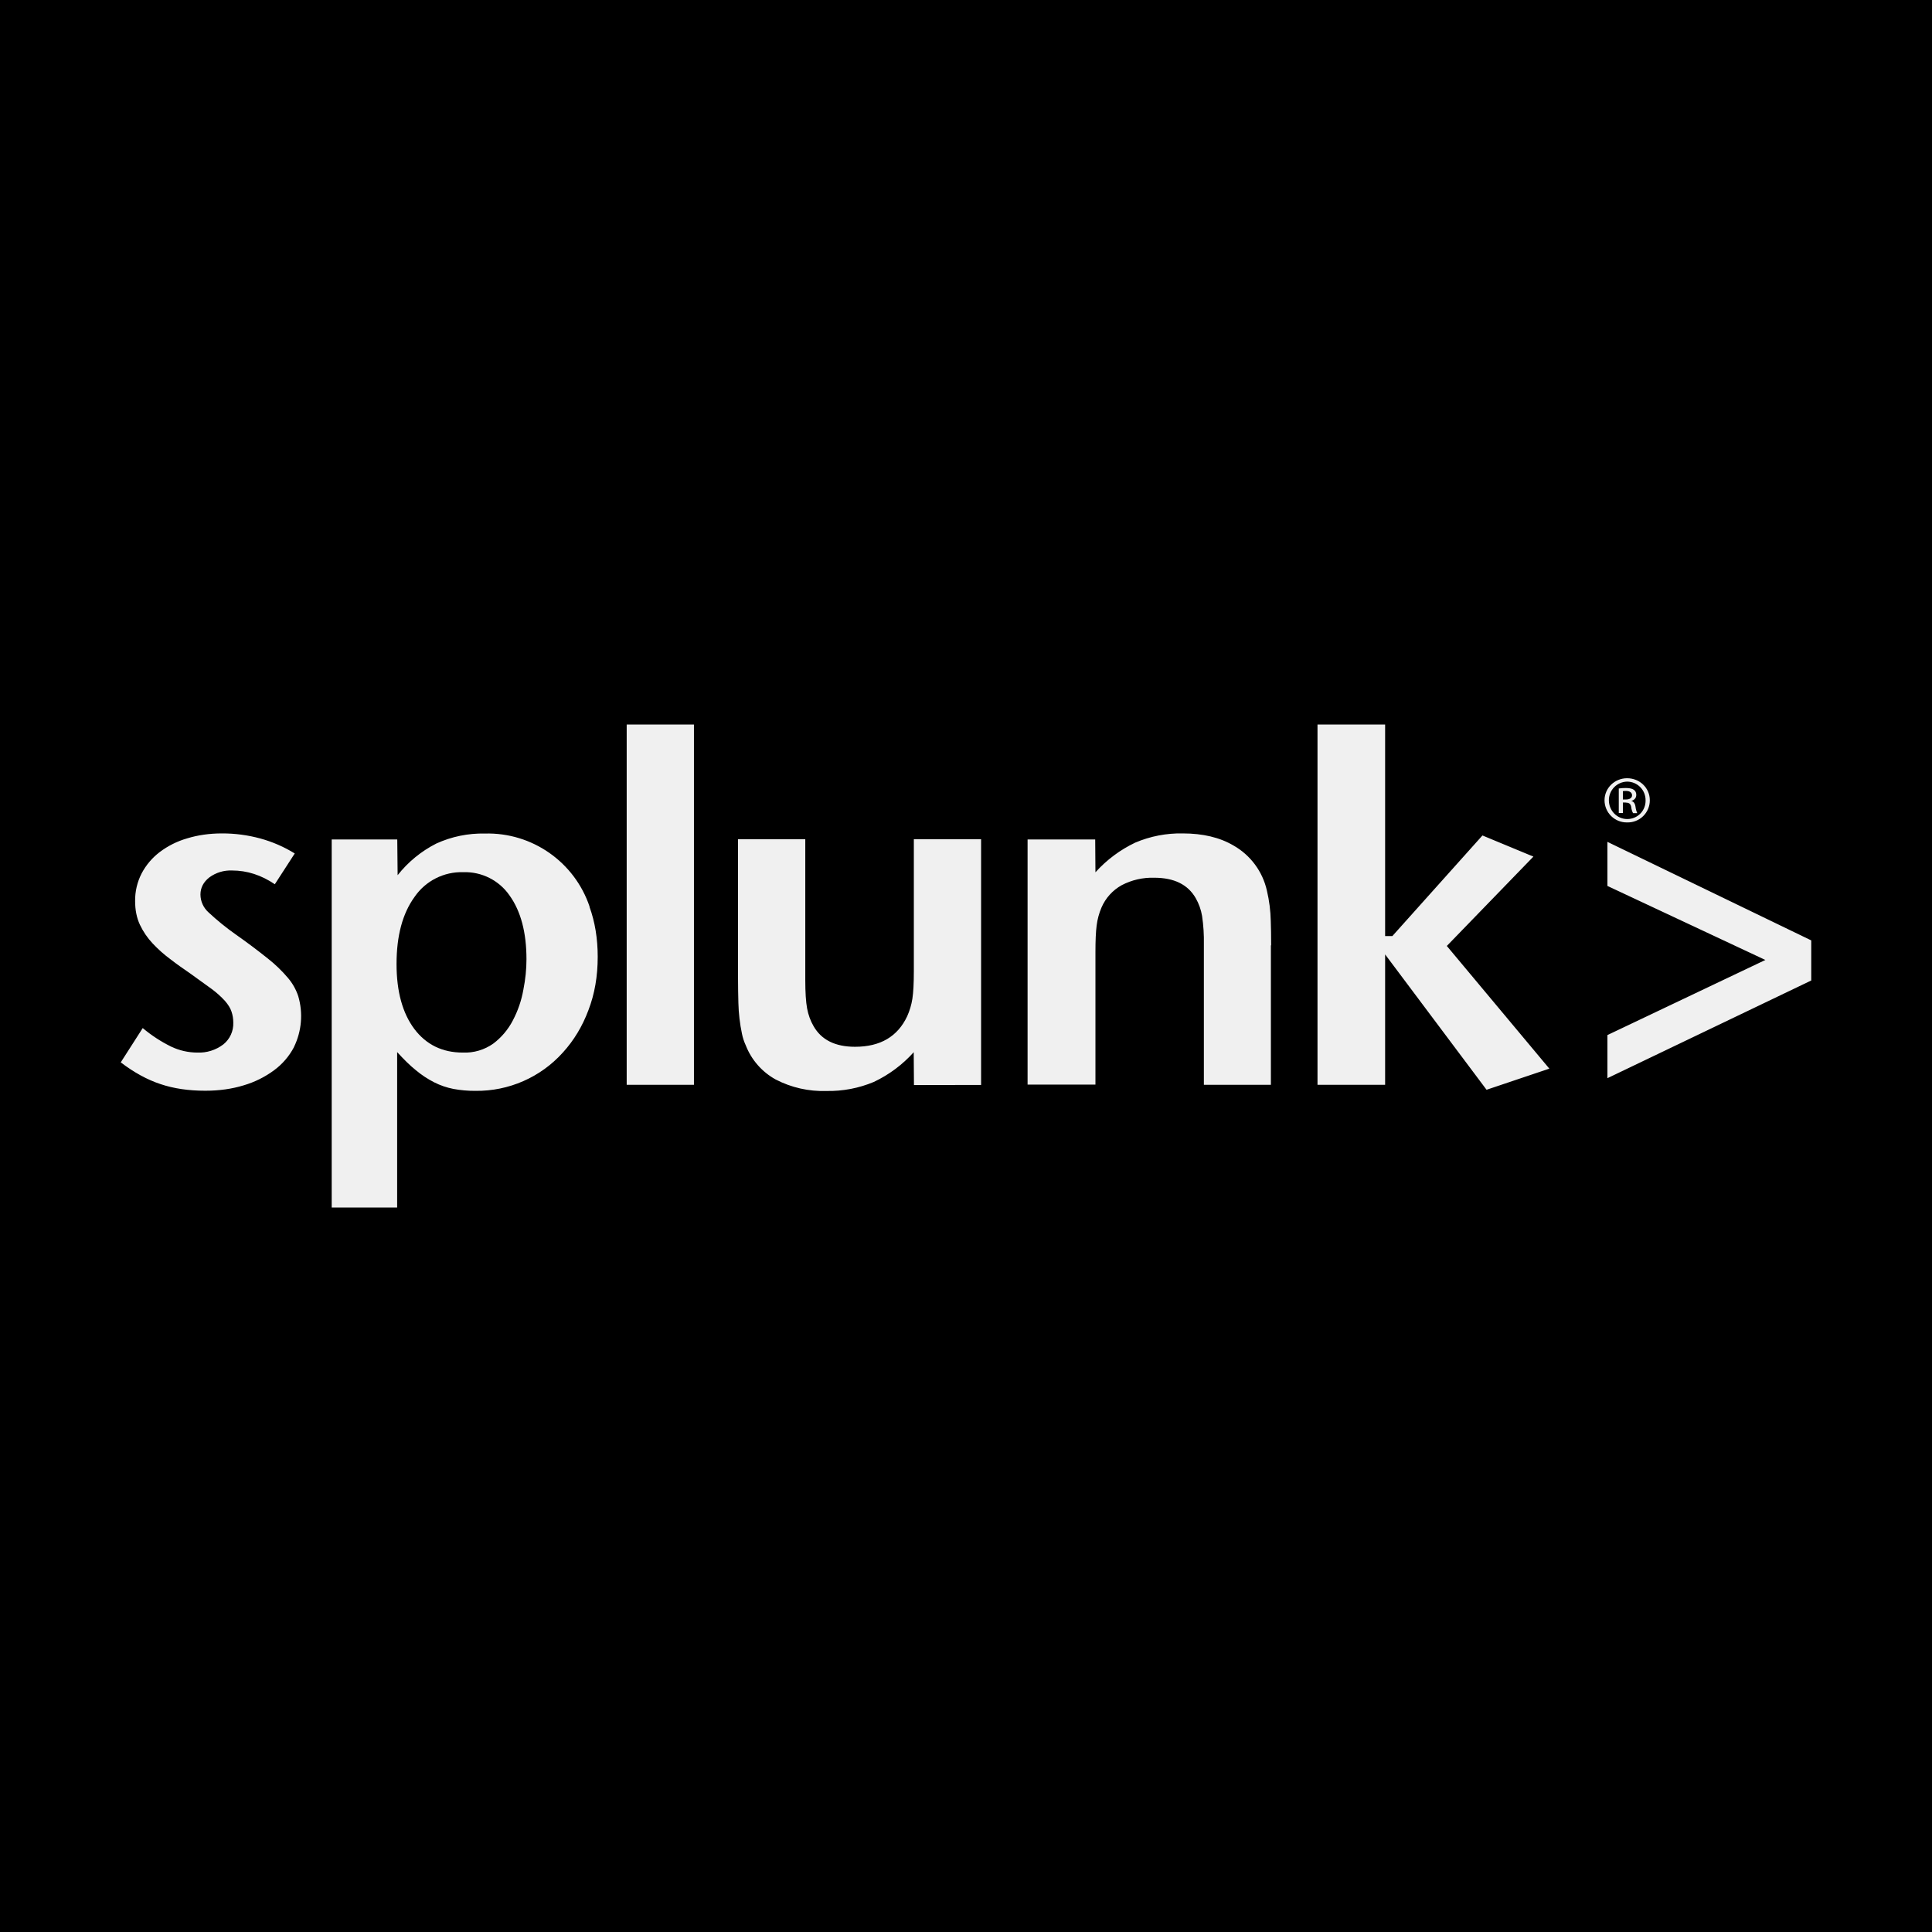
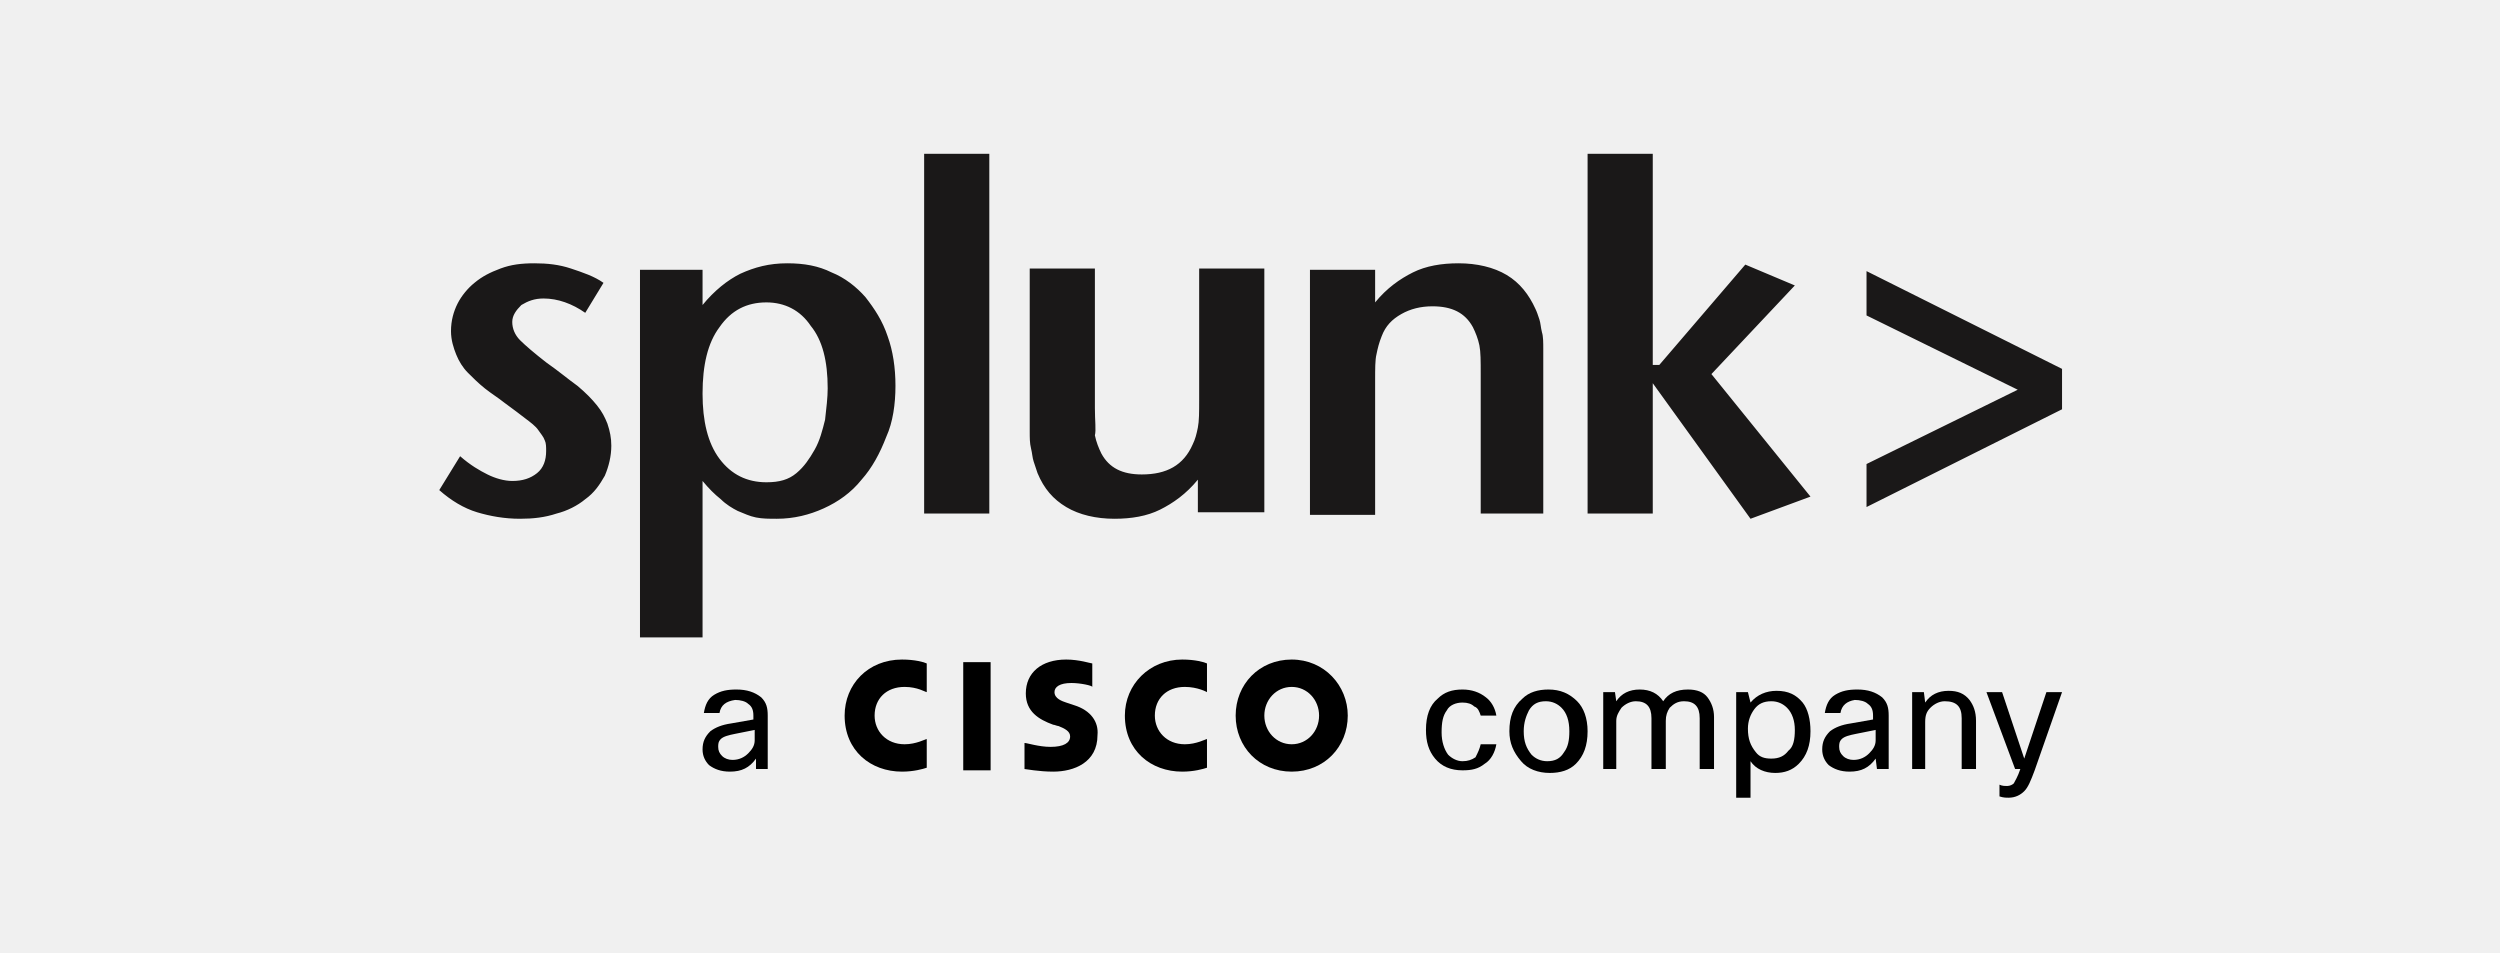
- <svg xmlns="http://www.w3.org/2000/svg" width="800px" height="800px" viewBox="0 0 16 16" fill="none">
-   <g fill="#000000">
-     <path d="M4.334 8.198c.018-.09.026-.175.026-.254 0-.222-.047-.398-.14-.528a.448.448 0 00-.383-.193.472.472 0 00-.404.205c-.1.138-.149.323-.149.556 0 .228.05.407.147.537.098.13.232.196.402.196a.407.407 0 00.253-.075.566.566 0 00.161-.191.868.868 0 00.087-.253zM13.465 6.55a.15.15 0 00-.025.002v.069h.025c.027 0 .051-.01.051-.035 0-.018-.014-.036-.051-.036z" />
-     <path fill-rule="evenodd" d="M13.628 6.628a.153.153 0 00-.152-.155.154.154 0 00-.152.154c0 .087.068.156.152.156a.151.151 0 00.152-.155zm-.164.018h-.024v.087h-.034V6.53a.359.359 0 01.06-.004c.032 0 .053.006.065.015.013.009.02.023.02.042 0 .027-.018.043-.041.05v.001c.019.003.031.02.035.05a.17.17 0 00.014.05h-.035a.137.137 0 01-.015-.052c-.005-.025-.018-.035-.045-.035z" clip-rule="evenodd" />
-     <path fill-rule="evenodd" d="M16 0H0v16h16V0zM2.435 8.67a.584.584 0 00.035-.42.453.453 0 00-.085-.151 1.155 1.155 0 00-.167-.161 5.278 5.278 0 00-.267-.2 2.11 2.11 0 01-.225-.183.2.2 0 01-.066-.146c0-.057.025-.105.074-.143a.297.297 0 01.188-.057c.124 0 .242.038.354.114l.165-.255a1.087 1.087 0 00-.285-.124 1.19 1.19 0 00-.318-.042c-.104 0-.2.014-.288.041a.695.695 0 00-.228.114.536.536 0 00-.149.176.487.487 0 00-.054.23c0 .073.013.139.04.196a.6.6 0 00.105.154c.044.047.092.09.146.13.053.041.108.08.164.118l.18.13a.766.766 0 01.109.098c.026.03.045.06.054.088a.28.28 0 01.015.092.221.221 0 01-.082.18.333.333 0 01-.217.068.508.508 0 01-.215-.049 1.157 1.157 0 01-.236-.154L1 8.798c.11.084.22.144.329.18.11.037.233.055.371.055.115 0 .222-.015.319-.045a.803.803 0 00.25-.124.563.563 0 00.166-.193zM4.882 7.51c.045.124.068.262.068.414 0 .16-.025.307-.077.442-.05.134-.121.251-.212.351a.957.957 0 01-.724.317.97.97 0 01-.182-.016.612.612 0 01-.16-.055.805.805 0 01-.151-.1c-.05-.04-.1-.09-.155-.15V10h-.542V6.952h.543l.003.296a.963.963 0 01.32-.262.922.922 0 01.403-.083.89.89 0 01.867.606zm.866 1.474H5.19V6h.557v2.983zM8.125 6.95v2.035l-.556.001-.002-.272a1.043 1.043 0 01-.33.246.966.966 0 01-.393.075.851.851 0 01-.42-.095.552.552 0 01-.248-.283.435.435 0 01-.031-.094 1.407 1.407 0 01-.03-.257 7.818 7.818 0 01-.003-.2V6.95h.557v1.165c0 .103.005.182.015.236.01.054.028.103.053.146.065.115.18.172.344.172.21 0 .353-.085.432-.253a.568.568 0 00.043-.145c.008-.053.012-.128.012-.226V6.95h.557zm2.4.88v1.154H9.97V7.82a1.41 1.41 0 00-.015-.235.446.446 0 00-.052-.146c-.065-.114-.18-.17-.344-.17a.545.545 0 00-.27.062.386.386 0 00-.167.185.555.555 0 00-.04.148c-.007.053-.01.127-.01.221v1.097h-.562v-2.03h.56l.002.272a1.05 1.05 0 01.33-.246.958.958 0 01.393-.076c.166 0 .306.033.42.1a.573.573 0 01.277.374 1.199 1.199 0 01.032.252c.002.055.003.122.003.2zm1.457.004l.849 1.016-.52.175-.84-1.121v1.08h-.56V6h.56v1.752h.06l.746-.833.422.175-.717.74zM15 7.788v.332l-1.688.809v-.357l1.308-.622-1.308-.613v-.365L15 7.788zm-1.712-1.16c0-.102.084-.183.187-.183.104 0 .188.08.188.182a.183.183 0 01-.188.184.184.184 0 01-.187-.184z" clip-rule="evenodd" />
+ <svg xmlns="http://www.w3.org/2000/svg" version="1.1" id="Layer_1" x="0px" y="0px" viewBox="0 0 191.8 73.1" style="enable-background:new 0 0 191.8 73.1;" xml:space="preserve">
+   <style type="text/css">
+ 	.st0{fill:#1A1818;}
+ 	.st1{fill:#FFFFFF;}
+ </style>
+   <g>
+     <path class="st0" d="M46.9,34.2c0,0.8-0.2,1.6-0.5,2.3c-0.4,0.7-0.8,1.3-1.5,1.8c-0.6,0.5-1.4,0.9-2.2,1.1   c-0.9,0.3-1.8,0.4-2.8,0.4c-1.2,0-2.3-0.2-3.3-0.5c-1-0.3-2-0.9-2.9-1.7l1.6-2.6c0.8,0.7,1.5,1.1,2.1,1.4c0.6,0.3,1.3,0.5,1.9,0.5   c0.8,0,1.4-0.2,1.9-0.6c0.5-0.4,0.7-1,0.7-1.7c0-0.3,0-0.6-0.1-0.8c-0.1-0.3-0.3-0.5-0.5-0.8c-0.2-0.3-0.6-0.6-1-0.9   c-0.4-0.3-0.9-0.7-1.6-1.2c-0.5-0.4-1-0.7-1.5-1.1c-0.5-0.4-0.9-0.8-1.3-1.2c-0.4-0.4-0.7-0.9-0.9-1.4c-0.2-0.5-0.4-1.1-0.4-1.8   c0-0.8,0.2-1.5,0.5-2.1c0.3-0.6,0.8-1.2,1.3-1.6c0.6-0.5,1.2-0.8,2-1.1c0.8-0.3,1.6-0.4,2.6-0.4c1,0,1.9,0.1,2.8,0.4   c0.9,0.3,1.8,0.6,2.5,1.1L44.9,24c-1-0.7-2.1-1.1-3.2-1.1c-0.7,0-1.2,0.2-1.7,0.5c-0.4,0.4-0.7,0.8-0.7,1.3c0,0.5,0.2,1,0.6,1.4   c0.4,0.4,1.1,1,2,1.7c1,0.7,1.7,1.3,2.4,1.8c0.6,0.5,1.1,1,1.5,1.5c0.4,0.5,0.6,0.9,0.8,1.4C46.8,33.1,46.9,33.6,46.9,34.2    M63.5,29.8c0,0.7-0.1,1.5-0.2,2.4c-0.2,0.8-0.4,1.6-0.8,2.3c-0.4,0.7-0.8,1.3-1.4,1.8c-0.6,0.5-1.3,0.7-2.3,0.7   c-1.5,0-2.7-0.6-3.6-1.8c-0.9-1.2-1.3-2.9-1.3-5c0-2.2,0.4-3.9,1.3-5.1c0.9-1.3,2.1-1.9,3.6-1.9c1.4,0,2.6,0.6,3.4,1.8   C63.1,26.1,63.5,27.7,63.5,29.8 M68.7,29.6c0-1.4-0.2-2.7-0.6-3.8c-0.4-1.2-1-2.1-1.7-3c-0.7-0.8-1.6-1.5-2.6-1.9   c-1-0.5-2.1-0.7-3.4-0.7c-1.4,0-2.5,0.3-3.6,0.8c-1,0.5-2,1.3-2.9,2.4l0-2.7h-4.8v28.2h4.8V36.9c0.5,0.6,0.9,1,1.4,1.4   c0.4,0.4,0.9,0.7,1.3,0.9c0.5,0.2,0.9,0.4,1.4,0.5c0.5,0.1,1,0.1,1.6,0.1c1.3,0,2.5-0.3,3.6-0.8c1.1-0.5,2.1-1.2,2.9-2.2   c0.8-0.9,1.4-2,1.9-3.3C68.5,32.4,68.7,31,68.7,29.6 M70.9,39.4h5V11.8h-5V39.4z M97,39.4V20.6h-5v10.1c0,0.9,0,1.6-0.1,2.1   c-0.1,0.5-0.2,0.9-0.4,1.3c-0.7,1.6-2,2.3-3.9,2.3c-1.5,0-2.5-0.5-3.1-1.6c-0.2-0.4-0.4-0.9-0.5-1.4C84.1,33,84,32.3,84,31.3V20.6   h-5v10.7c0,0.7,0,1.3,0,1.8c0,0.5,0,0.9,0.1,1.3c0.1,0.4,0.1,0.7,0.2,1c0.1,0.3,0.2,0.6,0.3,0.9c0.5,1.2,1.2,2,2.2,2.6   c1,0.6,2.3,0.9,3.7,0.9c1.3,0,2.5-0.2,3.5-0.7c1-0.5,2-1.2,2.9-2.3l0,2.5H97z M118.4,39.4V28.7c0-0.7,0-1.3,0-1.9   c0-0.5,0-1-0.1-1.3c-0.1-0.4-0.1-0.7-0.2-1c-0.1-0.3-0.2-0.6-0.3-0.8c-0.5-1.1-1.2-2-2.2-2.6c-1-0.6-2.3-0.9-3.7-0.9   c-1.3,0-2.5,0.2-3.5,0.7c-1,0.5-2,1.2-2.9,2.3l0-2.5h-5v18.8h5V29.2c0-0.9,0-1.6,0.1-2c0.1-0.5,0.2-0.9,0.4-1.4   c0.3-0.8,0.8-1.3,1.5-1.7c0.7-0.4,1.5-0.6,2.4-0.6c1.5,0,2.5,0.5,3.1,1.6c0.2,0.4,0.4,0.9,0.5,1.4c0.1,0.5,0.1,1.2,0.1,2.2v10.7   H118.4z M138.9,38.1l-7.6-9.4l6.4-6.8l-3.8-1.6l-6.6,7.7h-0.5V11.8h-5v27.6h5v-10l7.5,10.4L138.9,38.1z M158.2,31.4v-3.1l-15-7.5   v3.4l11.6,5.7l-11.6,5.7v3.3L158.2,31.4z" />
+     <g>
+       <g>
+         <g>
+           <path d="M55.2,54.7H54c0.1-0.6,0.3-1.1,0.8-1.4c0.5-0.3,1-0.4,1.7-0.4c0.8,0,1.4,0.2,1.9,0.6c0.4,0.4,0.5,0.8,0.5,1.4V59h-0.9      L58,58.2c-0.5,0.7-1.1,1-2,1c-0.7,0-1.2-0.2-1.6-0.5c-0.3-0.3-0.5-0.7-0.5-1.2c0-0.6,0.2-1,0.6-1.4c0.4-0.3,0.9-0.5,1.6-0.6      l1.7-0.3v-0.3c0-0.4-0.1-0.7-0.4-0.9c-0.2-0.2-0.6-0.3-1-0.3C55.7,53.8,55.3,54.1,55.2,54.7z M56.2,58.3c0.5,0,0.9-0.2,1.2-0.5      c0.3-0.3,0.5-0.6,0.5-1v-0.8l-1.5,0.3c-0.5,0.1-0.9,0.2-1.1,0.4c-0.2,0.2-0.2,0.4-0.2,0.6c0,0.3,0.1,0.5,0.3,0.7      C55.6,58.2,55.9,58.3,56.2,58.3z" />
+         </g>
+         <g>
+           <g>
+             <rect x="73.9" y="50.8" width="2.1" height="8.3" />
+             <path d="M86.3,54.9c0,2.7,2,4.3,4.4,4.3c0.9,0,1.6-0.2,1.9-0.3v-2.2c-0.1,0-0.8,0.4-1.7,0.4c-1.4,0-2.3-1-2.3-2.2       c0-1.3,0.9-2.2,2.3-2.2c1,0,1.7,0.4,1.7,0.4v-2.2c-0.2-0.1-0.9-0.3-1.9-0.3C88.2,50.6,86.3,52.5,86.3,54.9z" />
+             <path d="M64.8,54.9c0,2.7,2,4.3,4.4,4.3c0.9,0,1.6-0.2,1.9-0.3v-2.2c-0.1,0-0.8,0.4-1.7,0.4c-1.4,0-2.3-1-2.3-2.2       c0-1.3,0.9-2.2,2.3-2.2c1,0,1.6,0.4,1.7,0.4v-2.2c-0.2-0.1-0.9-0.3-1.9-0.3C66.6,50.6,64.8,52.5,64.8,54.9z" />
+             <path d="M99.1,50.6c-2.5,0-4.3,1.9-4.3,4.3c0,2.4,1.8,4.3,4.3,4.3c2.5,0,4.3-1.9,4.3-4.3C103.4,52.6,101.6,50.6,99.1,50.6z        M99.1,57.1c-1.2,0-2.1-1-2.1-2.2c0-1.2,0.9-2.2,2.1-2.2c1.2,0,2.1,1,2.1,2.2C101.2,56.1,100.3,57.1,99.1,57.1z" />
+             <path d="M82.4,54.1l-0.6-0.2c-0.3-0.1-0.9-0.3-0.9-0.8c0-0.4,0.4-0.7,1.3-0.7c0.7,0,1.6,0.2,1.6,0.3v-1.8c-0.1,0-1-0.3-2-0.3       c-1.9,0-3.1,1-3.1,2.6c0,1.4,1,2,2.1,2.4c0.1,0,0.3,0.1,0.4,0.1c0.5,0.2,0.9,0.4,0.9,0.8c0,0.5-0.5,0.8-1.5,0.8       c-0.9,0-1.8-0.3-2-0.3V59c0.1,0,1.1,0.2,2.2,0.2c1.6,0,3.4-0.7,3.4-2.8C84.3,55.4,83.7,54.5,82.4,54.1z" />
+           </g>
+         </g>
+       </g>
+       <g>
+         <path d="M113.6,57.1h1.2c-0.1,0.6-0.4,1.2-0.9,1.5c-0.5,0.4-1,0.5-1.7,0.5c-0.9,0-1.6-0.3-2.1-0.9c-0.5-0.6-0.7-1.3-0.7-2.2     c0-1.1,0.3-1.9,0.9-2.4c0.5-0.5,1.1-0.7,1.9-0.7c0.7,0,1.3,0.2,1.8,0.6c0.4,0.3,0.7,0.8,0.8,1.4h-1.2c-0.1-0.3-0.2-0.6-0.5-0.7     c-0.2-0.2-0.5-0.3-0.9-0.3c-0.5,0-1,0.2-1.2,0.6c-0.3,0.4-0.4,0.9-0.4,1.7c0,0.7,0.2,1.3,0.5,1.7c0.3,0.3,0.7,0.5,1.1,0.5     c0.4,0,0.7-0.1,1-0.3C113.4,57.7,113.5,57.5,113.6,57.1z" />
+         <path d="M115.8,56.1c0-1.1,0.3-1.9,1-2.5c0.5-0.5,1.2-0.7,2-0.7c0.9,0,1.6,0.3,2.2,0.9c0.5,0.5,0.8,1.3,0.8,2.3     c0,1.1-0.3,1.9-0.9,2.5c-0.5,0.5-1.2,0.7-2,0.7c-0.9,0-1.7-0.3-2.2-0.9C116.1,57.7,115.8,57,115.8,56.1z M116.9,56.1     c0,0.8,0.2,1.3,0.6,1.8c0.3,0.3,0.7,0.5,1.2,0.5c0.6,0,1-0.2,1.3-0.7c0.3-0.4,0.4-0.9,0.4-1.6c0-0.8-0.2-1.4-0.6-1.8     c-0.3-0.3-0.7-0.5-1.2-0.5c-0.6,0-1,0.2-1.3,0.7C117.1,54.9,116.9,55.4,116.9,56.1z" />
+         <path d="M124.1,59H123v-5.9h0.9l0.1,0.7c0.4-0.6,1-0.9,1.8-0.9c0.8,0,1.4,0.3,1.8,0.9c0.4-0.6,1-0.9,1.9-0.9     c0.7,0,1.2,0.2,1.5,0.6c0.3,0.4,0.5,0.9,0.5,1.5v4h-1.1v-3.9c0-0.9-0.4-1.3-1.2-1.3c-0.5,0-0.8,0.2-1.1,0.5     c-0.2,0.3-0.3,0.6-0.3,1V59h-1.1v-3.9c0-0.9-0.4-1.3-1.2-1.3c-0.4,0-0.8,0.2-1.1,0.5c-0.2,0.3-0.4,0.6-0.4,1V59z" />
+         <path d="M133.2,53.1h0.9l0.2,0.8c0.5-0.6,1.2-0.9,2-0.9c0.9,0,1.5,0.3,2,0.9c0.4,0.5,0.6,1.3,0.6,2.2c0,1.1-0.3,1.9-0.9,2.5     c-0.5,0.5-1.1,0.7-1.8,0.7c-0.8,0-1.5-0.3-1.9-0.9v2.8h-1.1V53.1z M137.7,56c0-0.7-0.2-1.3-0.6-1.7c-0.3-0.3-0.7-0.5-1.2-0.5     c-0.6,0-1,0.2-1.3,0.6c-0.3,0.4-0.5,0.9-0.5,1.5c0,0.8,0.2,1.3,0.6,1.8c0.3,0.4,0.7,0.5,1.2,0.5c0.6,0,1-0.2,1.3-0.6     C137.6,57.3,137.7,56.7,137.7,56z" />
+         <path d="M141.2,54.7H140c0.1-0.6,0.3-1.1,0.8-1.4c0.5-0.3,1-0.4,1.7-0.4c0.8,0,1.4,0.2,1.9,0.6c0.4,0.4,0.5,0.8,0.5,1.4V59h-0.9     l-0.1-0.8c-0.5,0.7-1.1,1-2,1c-0.7,0-1.2-0.2-1.6-0.5c-0.3-0.3-0.5-0.7-0.5-1.2c0-0.6,0.2-1,0.6-1.4c0.4-0.3,0.9-0.5,1.6-0.6     l1.7-0.3v-0.3c0-0.4-0.1-0.7-0.4-0.9c-0.2-0.2-0.6-0.3-1-0.3C141.7,53.8,141.3,54.1,141.2,54.7z M142.2,58.3     c0.5,0,0.9-0.2,1.2-0.5c0.3-0.3,0.5-0.6,0.5-1v-0.8l-1.5,0.3c-0.5,0.1-0.9,0.2-1.1,0.4c-0.2,0.2-0.2,0.4-0.2,0.6     c0,0.3,0.1,0.5,0.3,0.7C141.6,58.2,141.9,58.3,142.2,58.3z" />
+         <path d="M147.8,59h-1.1v-5.9h0.9l0.1,0.8c0.4-0.6,1-0.9,1.8-0.9c0.7,0,1.2,0.2,1.6,0.7c0.3,0.4,0.5,0.9,0.5,1.6V59h-1.1v-3.9     c0-0.9-0.4-1.3-1.3-1.3c-0.4,0-0.8,0.2-1.1,0.5c-0.3,0.3-0.4,0.6-0.4,1.1V59z" />
+         <path d="M158.2,53.1l-2.1,6c-0.3,0.8-0.5,1.3-0.8,1.6c-0.3,0.3-0.7,0.5-1.2,0.5c-0.2,0-0.4,0-0.7-0.1v-0.9     c0.2,0.1,0.4,0.1,0.6,0.1c0.2,0,0.4-0.1,0.5-0.2c0.1-0.2,0.3-0.5,0.5-1.1h-0.4l-2.2-5.9h1.2l1.7,5.1l1.7-5.1H158.2z" />
+       </g>
+     </g>
  </g>
</svg>
